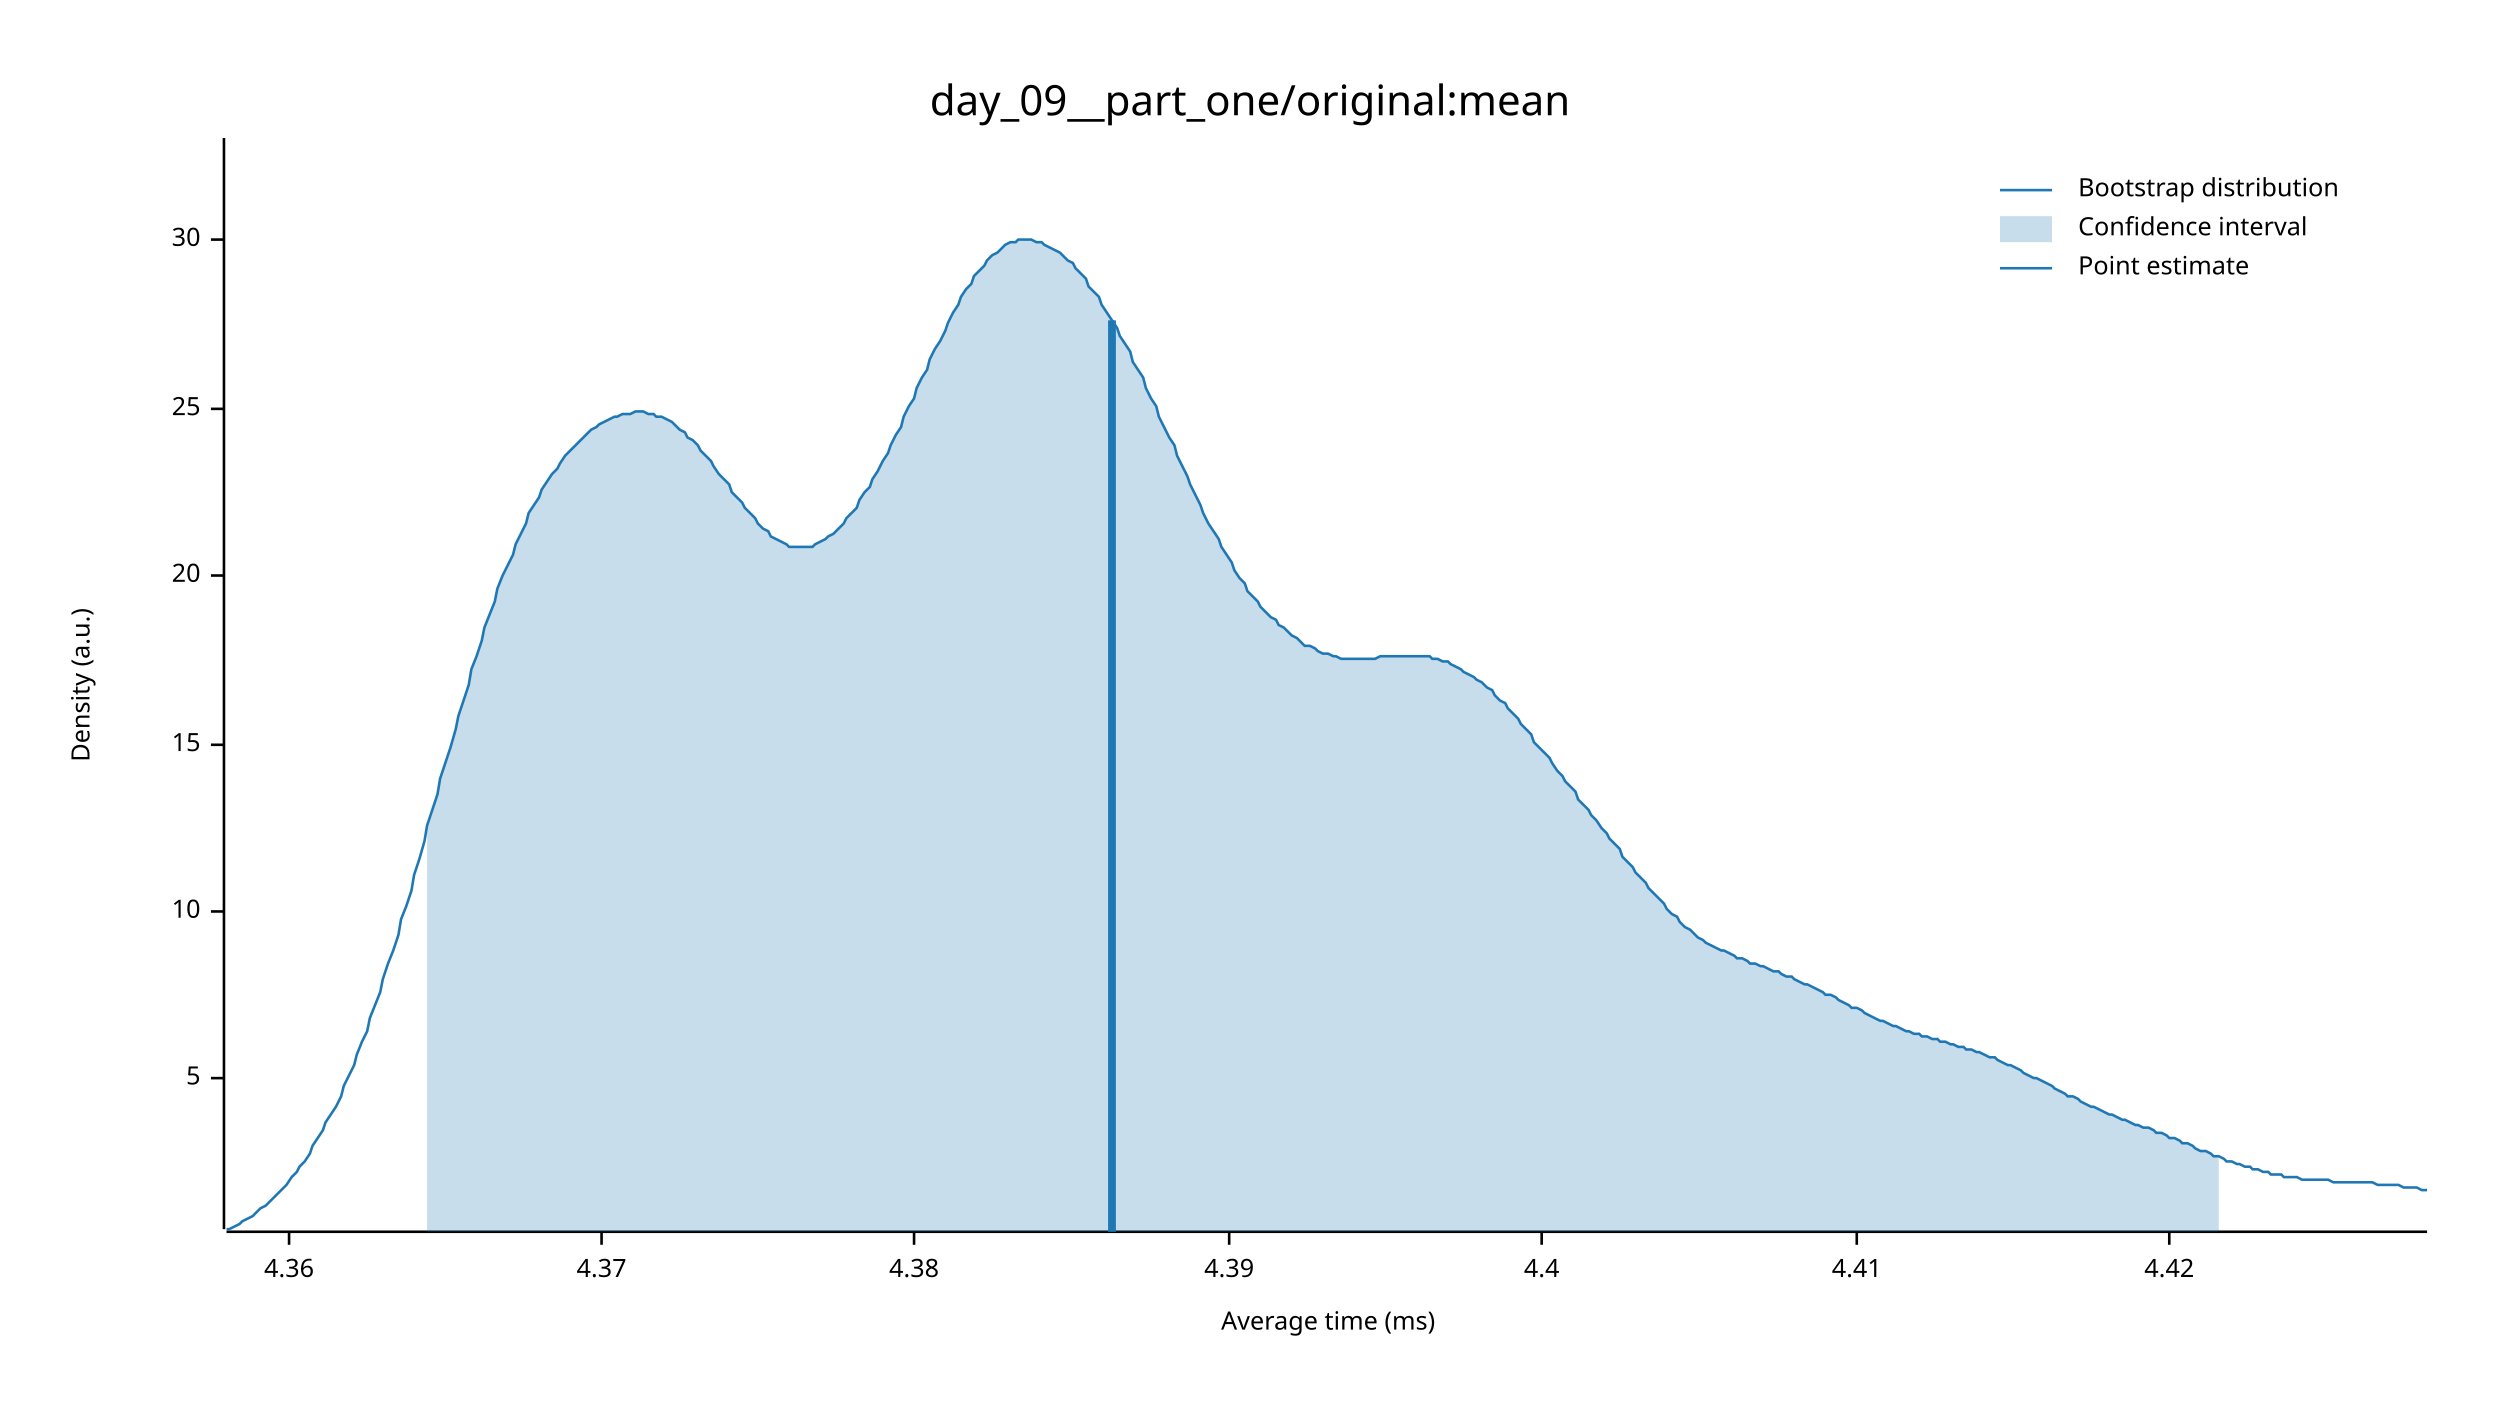
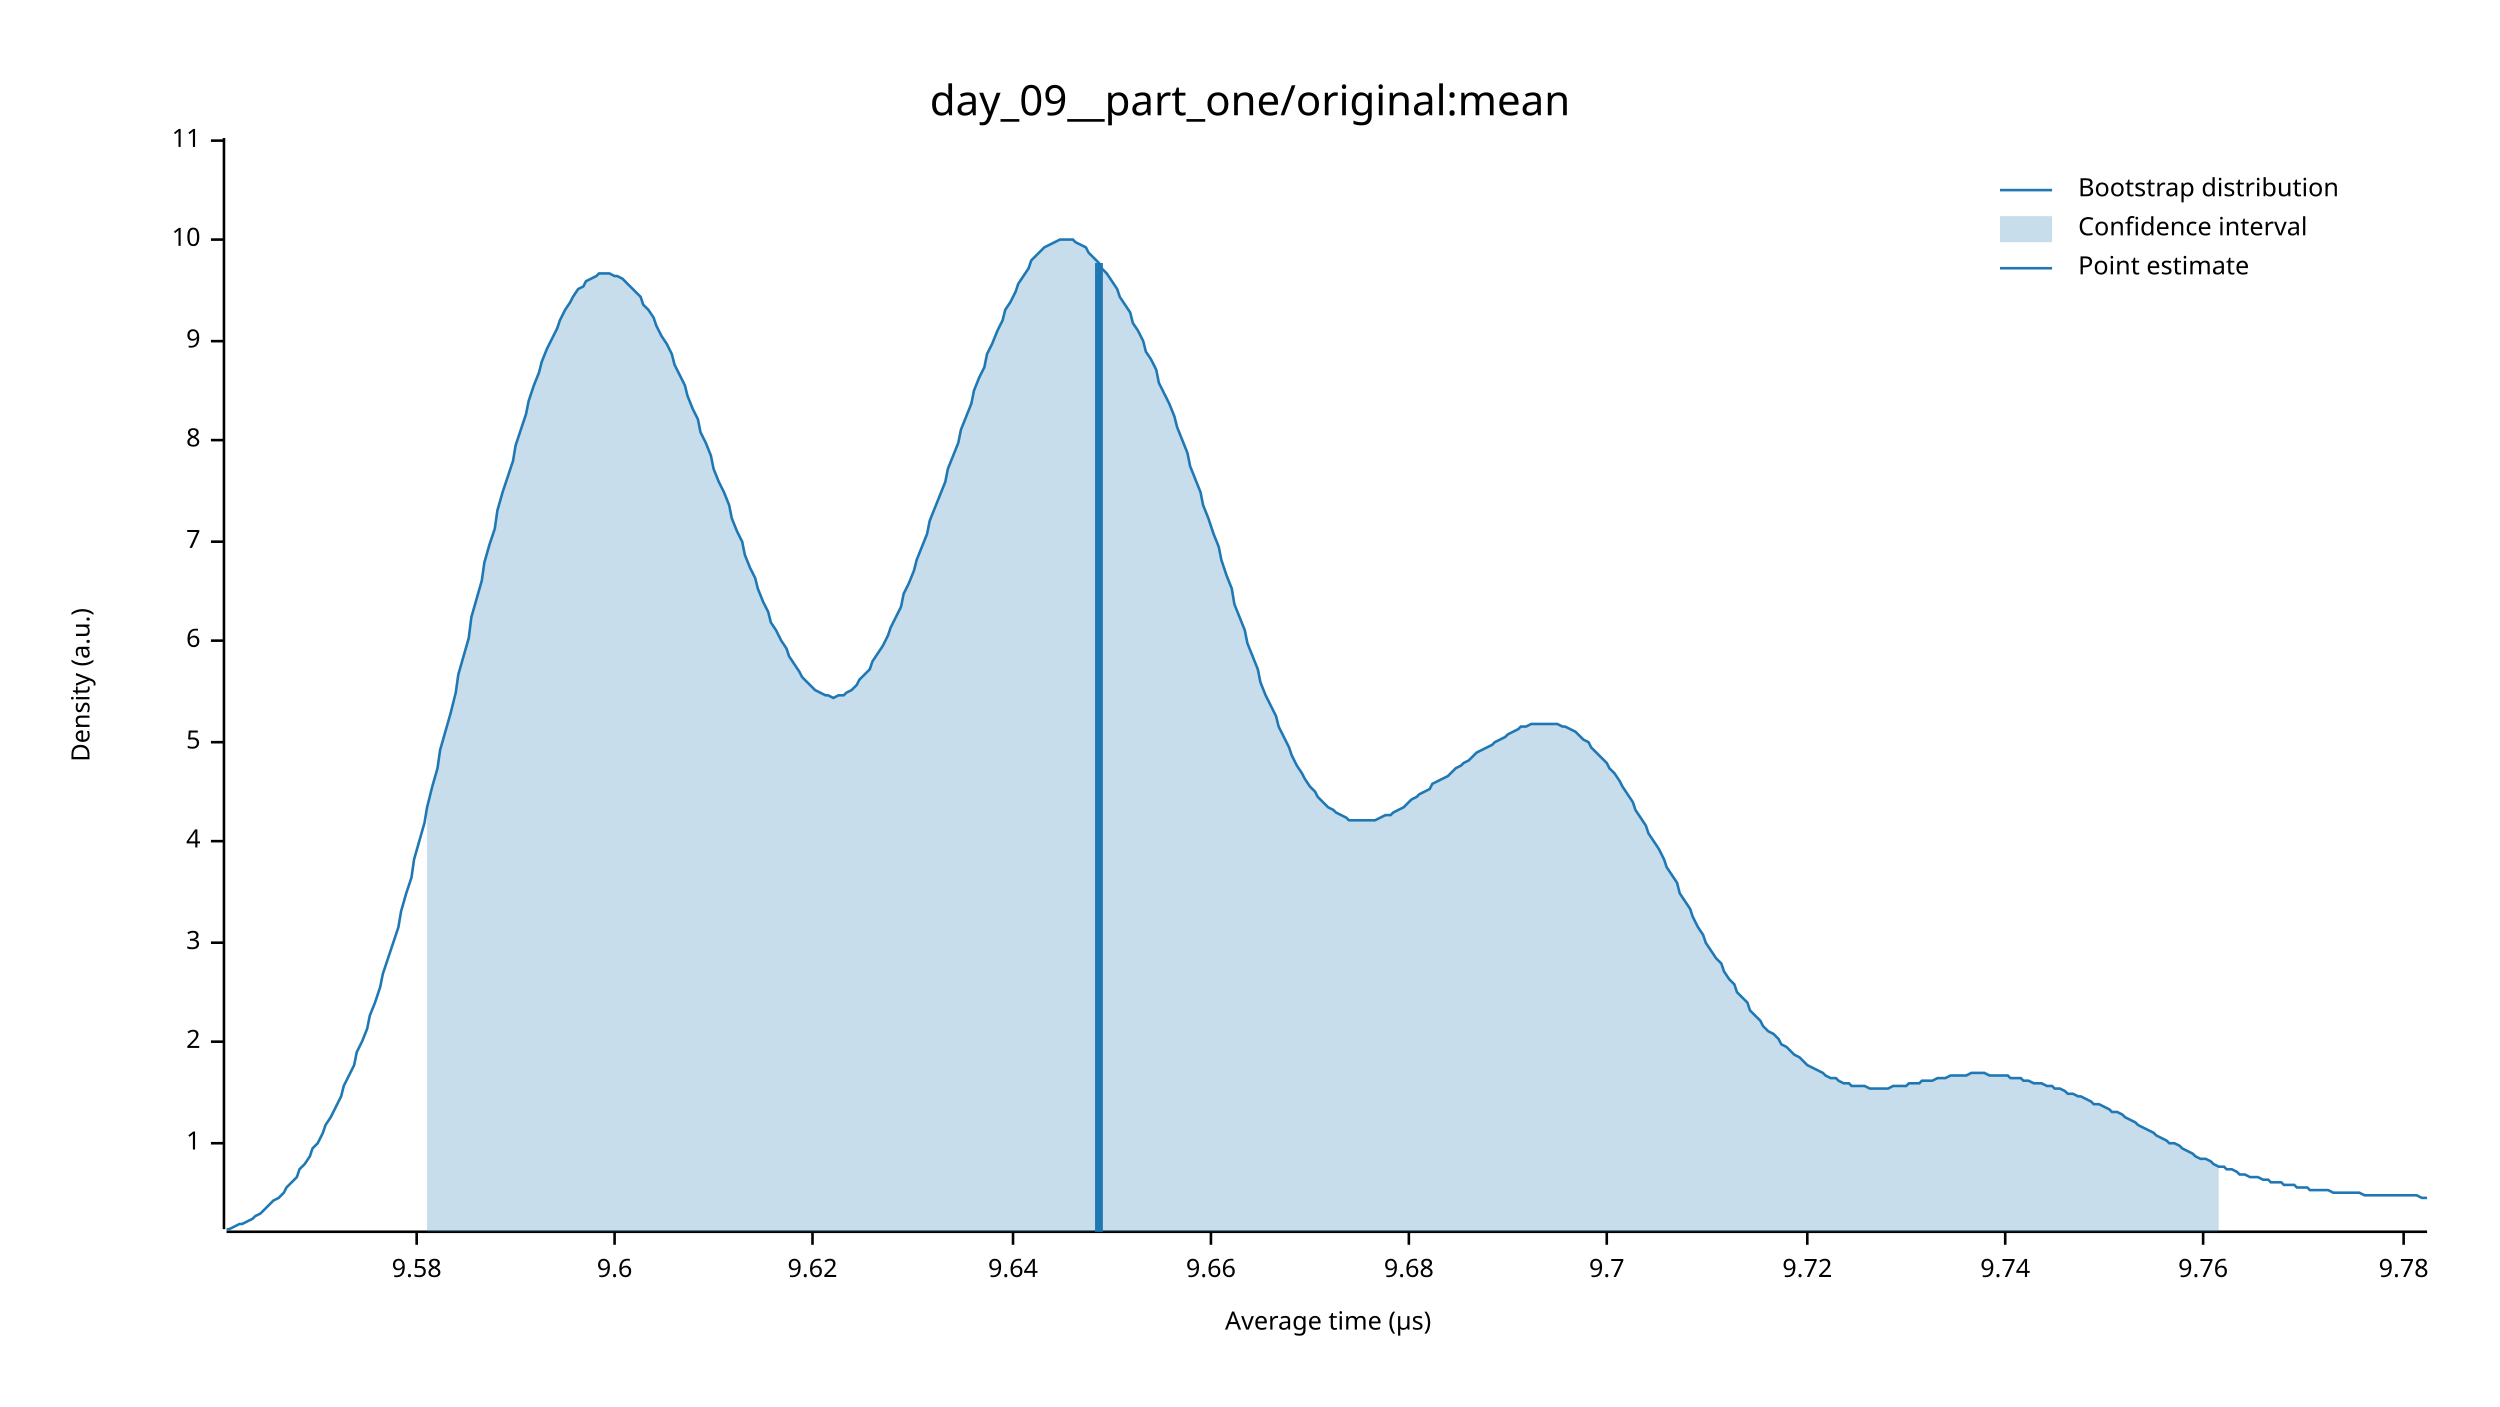
<svg xmlns="http://www.w3.org/2000/svg" width="960" height="540" viewBox="0 0 960 540">
  <text x="480" y="32" dy="0.76em" text-anchor="middle" font-family="sans-serif" font-size="16.129" opacity="1" fill="#000000">
day_09__part_one/original:mean
</text>
  <text x="27" y="263" dy="0.76em" text-anchor="middle" font-family="sans-serif" font-size="9.677" opacity="1" fill="#000000" transform="rotate(270, 27, 263)">
Density (a.u.)
</text>
  <text x="510" y="513" dy="-0.5ex" text-anchor="middle" font-family="sans-serif" font-size="9.677" opacity="1" fill="#000000">
- Average time (ms)
+ Average time (µs)
</text>
  <polyline fill="none" opacity="1" stroke="#000000" stroke-width="1" points="86,53 86,472 " />
-   <text x="77" y="414" dy="0.5ex" text-anchor="end" font-family="sans-serif" font-size="9.677" opacity="1" fill="#000000">
+   <text x="77" y="439" dy="0.5ex" text-anchor="end" font-family="sans-serif" font-size="9.677" opacity="1" fill="#000000">
+ 1
+ </text>
+   <polyline fill="none" opacity="1" stroke="#000000" stroke-width="1" points="81,439 86,439 " />
+   <text x="77" y="400" dy="0.5ex" text-anchor="end" font-family="sans-serif" font-size="9.677" opacity="1" fill="#000000">
+ 2
+ </text>
+   <polyline fill="none" opacity="1" stroke="#000000" stroke-width="1" points="81,400 86,400 " />
+   <text x="77" y="362" dy="0.5ex" text-anchor="end" font-family="sans-serif" font-size="9.677" opacity="1" fill="#000000">
+ 3
+ </text>
+   <polyline fill="none" opacity="1" stroke="#000000" stroke-width="1" points="81,362 86,362 " />
+   <text x="77" y="323" dy="0.5ex" text-anchor="end" font-family="sans-serif" font-size="9.677" opacity="1" fill="#000000">
+ 4
+ </text>
+   <polyline fill="none" opacity="1" stroke="#000000" stroke-width="1" points="81,323 86,323 " />
+   <text x="77" y="285" dy="0.5ex" text-anchor="end" font-family="sans-serif" font-size="9.677" opacity="1" fill="#000000">
5
</text>
-   <polyline fill="none" opacity="1" stroke="#000000" stroke-width="1" points="81,414 86,414 " />
-   <text x="77" y="350" dy="0.5ex" text-anchor="end" font-family="sans-serif" font-size="9.677" opacity="1" fill="#000000">
+   <polyline fill="none" opacity="1" stroke="#000000" stroke-width="1" points="81,285 86,285 " />
+   <text x="77" y="246" dy="0.5ex" text-anchor="end" font-family="sans-serif" font-size="9.677" opacity="1" fill="#000000">
+ 6
+ </text>
+   <polyline fill="none" opacity="1" stroke="#000000" stroke-width="1" points="81,246 86,246 " />
+   <text x="77" y="208" dy="0.5ex" text-anchor="end" font-family="sans-serif" font-size="9.677" opacity="1" fill="#000000">
+ 7
+ </text>
+   <polyline fill="none" opacity="1" stroke="#000000" stroke-width="1" points="81,208 86,208 " />
+   <text x="77" y="169" dy="0.5ex" text-anchor="end" font-family="sans-serif" font-size="9.677" opacity="1" fill="#000000">
+ 8
+ </text>
+   <polyline fill="none" opacity="1" stroke="#000000" stroke-width="1" points="81,169 86,169 " />
+   <text x="77" y="131" dy="0.5ex" text-anchor="end" font-family="sans-serif" font-size="9.677" opacity="1" fill="#000000">
+ 9
+ </text>
+   <polyline fill="none" opacity="1" stroke="#000000" stroke-width="1" points="81,131 86,131 " />
+   <text x="77" y="92" dy="0.5ex" text-anchor="end" font-family="sans-serif" font-size="9.677" opacity="1" fill="#000000">
10
</text>
-   <polyline fill="none" opacity="1" stroke="#000000" stroke-width="1" points="81,350 86,350 " />
-   <text x="77" y="286" dy="0.5ex" text-anchor="end" font-family="sans-serif" font-size="9.677" opacity="1" fill="#000000">
- 15
+   <polyline fill="none" opacity="1" stroke="#000000" stroke-width="1" points="81,92 86,92 " />
+   <text x="77" y="54" dy="0.5ex" text-anchor="end" font-family="sans-serif" font-size="9.677" opacity="1" fill="#000000">
+ 11
</text>
-   <polyline fill="none" opacity="1" stroke="#000000" stroke-width="1" points="81,286 86,286 " />
-   <text x="77" y="221" dy="0.5ex" text-anchor="end" font-family="sans-serif" font-size="9.677" opacity="1" fill="#000000">
- 20
+   <polyline fill="none" opacity="1" stroke="#000000" stroke-width="1" points="81,54 86,54 " />
+   <polyline fill="none" opacity="1" stroke="#000000" stroke-width="1" points="87,473 932,473 " />
+   <text x="160" y="483" dy="0.76em" text-anchor="middle" font-family="sans-serif" font-size="9.677" opacity="1" fill="#000000">
+ 9.58
</text>
-   <polyline fill="none" opacity="1" stroke="#000000" stroke-width="1" points="81,221 86,221 " />
-   <text x="77" y="157" dy="0.5ex" text-anchor="end" font-family="sans-serif" font-size="9.677" opacity="1" fill="#000000">
- 25
+   <polyline fill="none" opacity="1" stroke="#000000" stroke-width="1" points="160,473 160,478 " />
+   <text x="236" y="483" dy="0.76em" text-anchor="middle" font-family="sans-serif" font-size="9.677" opacity="1" fill="#000000">
+ 9.6
</text>
-   <polyline fill="none" opacity="1" stroke="#000000" stroke-width="1" points="81,157 86,157 " />
-   <text x="77" y="92" dy="0.5ex" text-anchor="end" font-family="sans-serif" font-size="9.677" opacity="1" fill="#000000">
- 30
+   <polyline fill="none" opacity="1" stroke="#000000" stroke-width="1" points="236,473 236,478 " />
+   <text x="312" y="483" dy="0.76em" text-anchor="middle" font-family="sans-serif" font-size="9.677" opacity="1" fill="#000000">
+ 9.62
</text>
-   <polyline fill="none" opacity="1" stroke="#000000" stroke-width="1" points="81,92 86,92 " />
-   <polyline fill="none" opacity="1" stroke="#000000" stroke-width="1" points="87,473 932,473 " />
-   <text x="111" y="483" dy="0.76em" text-anchor="middle" font-family="sans-serif" font-size="9.677" opacity="1" fill="#000000">
- 4.36
+   <polyline fill="none" opacity="1" stroke="#000000" stroke-width="1" points="312,473 312,478 " />
+   <text x="389" y="483" dy="0.76em" text-anchor="middle" font-family="sans-serif" font-size="9.677" opacity="1" fill="#000000">
+ 9.64
</text>
-   <polyline fill="none" opacity="1" stroke="#000000" stroke-width="1" points="111,473 111,478 " />
-   <text x="231" y="483" dy="0.76em" text-anchor="middle" font-family="sans-serif" font-size="9.677" opacity="1" fill="#000000">
- 4.37
+   <polyline fill="none" opacity="1" stroke="#000000" stroke-width="1" points="389,473 389,478 " />
+   <text x="465" y="483" dy="0.76em" text-anchor="middle" font-family="sans-serif" font-size="9.677" opacity="1" fill="#000000">
+ 9.66
</text>
-   <polyline fill="none" opacity="1" stroke="#000000" stroke-width="1" points="231,473 231,478 " />
-   <text x="351" y="483" dy="0.76em" text-anchor="middle" font-family="sans-serif" font-size="9.677" opacity="1" fill="#000000">
- 4.38
+   <polyline fill="none" opacity="1" stroke="#000000" stroke-width="1" points="465,473 465,478 " />
+   <text x="541" y="483" dy="0.76em" text-anchor="middle" font-family="sans-serif" font-size="9.677" opacity="1" fill="#000000">
+ 9.68
</text>
-   <polyline fill="none" opacity="1" stroke="#000000" stroke-width="1" points="351,473 351,478 " />
-   <text x="472" y="483" dy="0.76em" text-anchor="middle" font-family="sans-serif" font-size="9.677" opacity="1" fill="#000000">
- 4.39
+   <polyline fill="none" opacity="1" stroke="#000000" stroke-width="1" points="541,473 541,478 " />
+   <text x="617" y="483" dy="0.76em" text-anchor="middle" font-family="sans-serif" font-size="9.677" opacity="1" fill="#000000">
+ 9.7
</text>
-   <polyline fill="none" opacity="1" stroke="#000000" stroke-width="1" points="472,473 472,478 " />
-   <text x="592" y="483" dy="0.76em" text-anchor="middle" font-family="sans-serif" font-size="9.677" opacity="1" fill="#000000">
- 4.4
+   <polyline fill="none" opacity="1" stroke="#000000" stroke-width="1" points="617,473 617,478 " />
+   <text x="694" y="483" dy="0.76em" text-anchor="middle" font-family="sans-serif" font-size="9.677" opacity="1" fill="#000000">
+ 9.72
</text>
-   <polyline fill="none" opacity="1" stroke="#000000" stroke-width="1" points="592,473 592,478 " />
-   <text x="713" y="483" dy="0.76em" text-anchor="middle" font-family="sans-serif" font-size="9.677" opacity="1" fill="#000000">
- 4.41
+   <polyline fill="none" opacity="1" stroke="#000000" stroke-width="1" points="694,473 694,478 " />
+   <text x="770" y="483" dy="0.76em" text-anchor="middle" font-family="sans-serif" font-size="9.677" opacity="1" fill="#000000">
+ 9.74
</text>
-   <polyline fill="none" opacity="1" stroke="#000000" stroke-width="1" points="713,473 713,478 " />
-   <text x="833" y="483" dy="0.76em" text-anchor="middle" font-family="sans-serif" font-size="9.677" opacity="1" fill="#000000">
- 4.42
+   <polyline fill="none" opacity="1" stroke="#000000" stroke-width="1" points="770,473 770,478 " />
+   <text x="846" y="483" dy="0.76em" text-anchor="middle" font-family="sans-serif" font-size="9.677" opacity="1" fill="#000000">
+ 9.76
</text>
-   <polyline fill="none" opacity="1" stroke="#000000" stroke-width="1" points="833,473 833,478 " />
-   <polyline fill="none" opacity="1" stroke="#1F78B4" stroke-width="1" points="87,472 88,472 90,471 92,470 93,469 95,468 97,467 98,466 100,464 102,463 103,462 105,460 107,458 109,456 110,455 112,452 114,450 115,448 117,446 119,443 120,440 122,437 124,434 125,431 127,428 129,425 131,421 132,417 134,413 136,409 137,405 139,400 141,396 142,391 144,386 146,381 147,376 149,370 151,365 153,359 154,353 156,348 158,342 159,336 161,330 163,323 164,317 166,311 168,305 169,299 171,293 173,287 175,280 176,275 178,269 180,263 181,257 183,252 185,246 186,241 188,236 190,231 191,226 193,221 195,217 197,213 198,209 200,205 202,201 203,197 205,194 207,191 208,188 210,185 212,182 214,180 215,178 217,175 219,173 220,172 222,170 224,168 225,167 227,165 229,164 230,163 232,162 234,161 236,160 237,160 239,159 241,159 242,159 244,158 246,158 247,158 249,159 251,159 252,160 254,160 256,161 258,162 259,163 261,165 263,166 264,168 266,169 268,171 269,173 271,175 273,177 274,179 276,182 278,184 280,186 281,189 283,191 285,193 286,195 288,197 290,199 291,201 293,203 295,204 296,206 298,207 300,208 302,209 303,210 305,210 307,210 308,210 310,210 312,210 313,209 315,208 317,207 318,206 320,205 322,203 324,201 325,199 327,197 329,195 330,192 332,189 334,187 335,184 337,181 339,177 341,174 342,171 344,167 346,164 347,160 349,156 351,153 352,149 354,145 356,142 357,138 359,134 361,131 363,127 364,124 366,120 368,117 369,114 371,111 373,109 374,106 376,104 378,102 379,100 381,98 383,97 385,95 386,94 388,93 390,93 391,92 393,92 395,92 396,92 398,93 400,93 401,94 403,95 405,96 407,97 408,98 410,100 412,101 413,103 415,105 417,107 418,110 420,112 422,114 423,117 425,120 427,123 429,126 430,129 432,132 434,135 435,139 437,142 439,145 440,149 442,153 444,156 445,160 447,164 449,168 451,171 452,175 454,179 456,183 457,186 459,190 461,194 462,197 464,201 466,204 468,207 469,210 471,213 473,216 474,219 476,222 478,224 479,227 481,229 483,231 484,233 486,235 488,237 490,238 491,240 493,241 495,243 496,244 498,245 500,247 501,248 503,248 505,249 506,250 508,251 510,251 512,252 513,252 515,253 517,253 518,253 520,253 522,253 523,253 525,253 527,253 528,253 530,252 532,252 534,252 535,252 537,252 539,252 540,252 542,252 544,252 545,252 547,252 549,252 550,253 552,253 554,254 556,254 557,255 559,256 561,257 562,258 564,259 566,260 567,261 569,262 571,264 573,265 574,267 576,269 578,270 579,272 581,274 583,276 584,278 586,280 588,282 589,285 591,287 593,289 595,291 596,293 598,296 600,298 601,300 603,302 605,304 606,307 608,309 610,311 611,313 613,315 615,318 617,320 618,322 620,324 622,326 623,329 625,331 627,333 628,335 630,337 632,339 633,341 635,343 637,345 639,347 640,349 642,351 644,352 645,354 647,356 649,357 650,358 652,360 654,361 655,362 657,363 659,364 661,365 662,365 664,366 666,367 667,368 669,368 671,369 672,370 674,370 676,371 677,371 679,372 681,373 683,373 684,374 686,375 688,375 689,376 691,377 693,378 694,378 696,379 698,380 700,381 701,382 703,382 705,383 706,384 708,385 710,386 711,387 713,387 715,388 716,389 718,390 720,391 722,392 723,392 725,393 727,394 728,394 730,395 732,396 733,396 735,397 737,397 738,398 740,398 742,399 744,399 745,400 747,400 749,401 750,401 752,402 754,402 755,403 757,403 759,404 760,404 762,405 764,406 766,406 767,407 769,408 771,409 772,409 774,410 776,411 777,412 779,413 781,414 782,414 784,415 786,416 788,417 789,418 791,419 793,420 794,421 796,421 798,422 799,423 801,424 803,425 804,425 806,426 808,427 810,428 811,428 813,429 815,430 816,430 818,431 820,432 821,432 823,433 825,433 827,434 828,435 830,435 832,436 833,437 835,437 837,438 838,439 840,439 842,440 843,441 845,442 847,442 849,443 850,444 852,444 854,445 855,446 857,446 859,447 860,447 862,448 864,448 865,449 867,449 869,450 871,450 872,451 874,451 876,451 877,452 879,452 881,452 882,452 884,453 886,453 887,453 889,453 891,453 893,453 894,453 896,454 898,454 899,454 901,454 903,454 904,454 906,454 908,454 909,454 911,454 913,455 915,455 916,455 918,455 920,455 921,455 923,456 925,456 926,456 928,456 930,457 932,457 " />
-   <polygon opacity="0.25" fill="#1F78B4" points="164,317 166,311 168,305 169,299 171,293 173,287 175,280 176,275 178,269 180,263 181,257 183,252 185,246 186,241 188,236 190,231 191,226 193,221 195,217 197,213 198,209 200,205 202,201 203,197 205,194 207,191 208,188 210,185 212,182 214,180 215,178 217,175 219,173 220,172 222,170 224,168 225,167 227,165 229,164 230,163 232,162 234,161 236,160 237,160 239,159 241,159 242,159 244,158 246,158 247,158 249,159 251,159 252,160 254,160 256,161 258,162 259,163 261,165 263,166 264,168 266,169 268,171 269,173 271,175 273,177 274,179 276,182 278,184 280,186 281,189 283,191 285,193 286,195 288,197 290,199 291,201 293,203 295,204 296,206 298,207 300,208 302,209 303,210 305,210 307,210 308,210 310,210 312,210 313,209 315,208 317,207 318,206 320,205 322,203 324,201 325,199 327,197 329,195 330,192 332,189 334,187 335,184 337,181 339,177 341,174 342,171 344,167 346,164 347,160 349,156 351,153 352,149 354,145 356,142 357,138 359,134 361,131 363,127 364,124 366,120 368,117 369,114 371,111 373,109 374,106 376,104 378,102 379,100 381,98 383,97 385,95 386,94 388,93 390,93 391,92 393,92 395,92 396,92 398,93 400,93 401,94 403,95 405,96 407,97 408,98 410,100 412,101 413,103 415,105 417,107 418,110 420,112 422,114 423,117 425,120 427,123 429,126 430,129 432,132 434,135 435,139 437,142 439,145 440,149 442,153 444,156 445,160 447,164 449,168 451,171 452,175 454,179 456,183 457,186 459,190 461,194 462,197 464,201 466,204 468,207 469,210 471,213 473,216 474,219 476,222 478,224 479,227 481,229 483,231 484,233 486,235 488,237 490,238 491,240 493,241 495,243 496,244 498,245 500,247 501,248 503,248 505,249 506,250 508,251 510,251 512,252 513,252 515,253 517,253 518,253 520,253 522,253 523,253 525,253 527,253 528,253 530,252 532,252 534,252 535,252 537,252 539,252 540,252 542,252 544,252 545,252 547,252 549,252 550,253 552,253 554,254 556,254 557,255 559,256 561,257 562,258 564,259 566,260 567,261 569,262 571,264 573,265 574,267 576,269 578,270 579,272 581,274 583,276 584,278 586,280 588,282 589,285 591,287 593,289 595,291 596,293 598,296 600,298 601,300 603,302 605,304 606,307 608,309 610,311 611,313 613,315 615,318 617,320 618,322 620,324 622,326 623,329 625,331 627,333 628,335 630,337 632,339 633,341 635,343 637,345 639,347 640,349 642,351 644,352 645,354 647,356 649,357 650,358 652,360 654,361 655,362 657,363 659,364 661,365 662,365 664,366 666,367 667,368 669,368 671,369 672,370 674,370 676,371 677,371 679,372 681,373 683,373 684,374 686,375 688,375 689,376 691,377 693,378 694,378 696,379 698,380 700,381 701,382 703,382 705,383 706,384 708,385 710,386 711,387 713,387 715,388 716,389 718,390 720,391 722,392 723,392 725,393 727,394 728,394 730,395 732,396 733,396 735,397 737,397 738,398 740,398 742,399 744,399 745,400 747,400 749,401 750,401 752,402 754,402 755,403 757,403 759,404 760,404 762,405 764,406 766,406 767,407 769,408 771,409 772,409 774,410 776,411 777,412 779,413 781,414 782,414 784,415 786,416 788,417 789,418 791,419 793,420 794,421 796,421 798,422 799,423 801,424 803,425 804,425 806,426 808,427 810,428 811,428 813,429 815,430 816,430 818,431 820,432 821,432 823,433 825,433 827,434 828,435 830,435 832,436 833,437 835,437 837,438 838,439 840,439 842,440 843,441 845,442 847,442 849,443 850,444 852,444 852,473 164,473 " />
-   <polyline fill="none" opacity="1" stroke="#1F78B4" stroke-width="3" points="427,473 427,123 " />
+   <polyline fill="none" opacity="1" stroke="#000000" stroke-width="1" points="846,473 846,478 " />
+   <text x="923" y="483" dy="0.76em" text-anchor="middle" font-family="sans-serif" font-size="9.677" opacity="1" fill="#000000">
+ 9.78
+ </text>
+   <polyline fill="none" opacity="1" stroke="#000000" stroke-width="1" points="923,473 923,478 " />
+   <polyline fill="none" opacity="1" stroke="#1F78B4" stroke-width="1" points="87,472 88,472 90,471 92,470 93,470 95,469 97,468 98,467 100,466 102,464 103,463 105,461 107,460 109,458 110,456 112,454 114,452 115,449 117,447 119,444 120,441 122,439 124,435 125,432 127,429 129,425 131,421 132,417 134,413 136,409 137,404 139,400 141,395 142,390 144,385 146,379 147,374 149,368 151,362 153,356 154,350 156,343 158,337 159,330 161,323 163,316 164,310 166,302 168,295 169,288 171,281 173,274 175,266 176,259 178,252 180,245 181,237 183,230 185,223 186,216 188,209 190,203 191,196 193,189 195,183 197,177 198,171 200,165 202,159 203,154 205,148 207,143 208,139 210,134 212,130 214,126 215,123 217,119 219,116 220,114 222,111 224,110 225,108 227,107 229,106 230,105 232,105 234,105 236,106 237,106 239,107 241,109 242,110 244,112 246,114 247,117 249,119 251,122 252,125 254,129 256,132 258,136 259,140 261,144 263,148 264,152 266,157 268,161 269,166 271,170 273,175 274,180 276,185 278,189 280,194 281,199 283,204 285,208 286,213 288,218 290,222 291,226 293,231 295,235 296,239 298,242 300,246 302,249 303,252 305,255 307,258 308,260 310,262 312,264 313,265 315,266 317,267 318,267 320,268 322,267 324,267 325,266 327,265 329,263 330,261 332,259 334,257 335,254 337,251 339,248 341,244 342,241 344,237 346,233 347,228 349,224 351,219 352,215 354,210 356,205 357,200 359,195 361,190 363,185 364,180 366,175 368,170 369,165 371,160 373,155 374,150 376,145 378,141 379,136 381,132 383,127 385,123 386,119 388,116 390,112 391,109 393,106 395,103 396,100 398,98 400,96 401,95 403,94 405,93 407,92 408,92 410,92 412,92 413,93 415,94 417,95 418,97 420,99 422,101 423,103 425,105 427,108 429,111 430,114 432,117 434,120 435,124 437,127 439,131 440,135 442,138 444,142 445,147 447,151 449,155 451,160 452,164 454,169 456,174 457,179 459,184 461,189 462,194 464,199 466,205 468,210 469,215 471,221 473,226 474,232 476,237 478,242 479,247 481,252 483,257 484,262 486,267 488,271 490,275 491,279 493,283 495,287 496,290 498,294 500,297 501,299 503,302 505,304 506,306 508,308 510,310 512,311 513,312 515,313 517,314 518,315 520,315 522,315 523,315 525,315 527,315 528,315 530,314 532,313 534,313 535,312 537,311 539,310 540,309 542,307 544,306 545,305 547,304 549,303 550,301 552,300 554,299 556,298 557,297 559,295 561,294 562,293 564,292 566,290 567,289 569,288 571,287 573,286 574,285 576,284 578,283 579,282 581,281 583,280 584,279 586,279 588,278 589,278 591,278 593,278 595,278 596,278 598,278 600,279 601,279 603,280 605,281 606,282 608,284 610,285 611,287 613,289 615,291 617,293 618,295 620,297 622,300 623,302 625,305 627,308 628,311 630,314 632,317 633,320 635,323 637,326 639,330 640,333 642,336 644,339 645,343 647,346 649,349 650,352 652,356 654,359 655,362 657,365 659,368 661,370 662,373 664,376 666,378 667,381 669,383 671,385 672,388 674,390 676,392 677,394 679,396 681,397 683,399 684,401 686,402 688,404 689,405 691,406 693,408 694,409 696,410 698,411 700,412 701,413 703,414 705,414 706,415 708,416 710,416 711,417 713,417 715,417 716,417 718,418 720,418 722,418 723,418 725,418 727,417 728,417 730,417 732,417 733,416 735,416 737,416 738,415 740,415 742,415 744,414 745,414 747,414 749,413 750,413 752,413 754,413 755,413 757,412 759,412 760,412 762,412 764,413 766,413 767,413 769,413 771,413 772,414 774,414 776,414 777,415 779,415 781,416 782,416 784,416 786,417 788,417 789,418 791,418 793,419 794,420 796,420 798,421 799,421 801,422 803,423 804,424 806,424 808,425 810,426 811,427 813,427 815,428 816,429 818,430 820,431 821,432 823,433 825,434 827,435 828,436 830,437 832,438 833,439 835,439 837,440 838,441 840,442 842,443 843,444 845,445 847,445 849,446 850,447 852,448 854,448 855,449 857,449 859,450 860,451 862,451 864,452 865,452 867,452 869,453 871,453 872,454 874,454 876,454 877,455 879,455 881,455 882,456 884,456 886,456 887,457 889,457 891,457 893,457 894,457 896,458 898,458 899,458 901,458 903,458 904,458 906,458 908,459 909,459 911,459 913,459 915,459 916,459 918,459 920,459 921,459 923,459 925,459 926,459 928,459 930,460 932,460 " />
+   <polygon opacity="0.25" fill="#1F78B4" points="164,310 166,302 168,295 169,288 171,281 173,274 175,266 176,259 178,252 180,245 181,237 183,230 185,223 186,216 188,209 190,203 191,196 193,189 195,183 197,177 198,171 200,165 202,159 203,154 205,148 207,143 208,139 210,134 212,130 214,126 215,123 217,119 219,116 220,114 222,111 224,110 225,108 227,107 229,106 230,105 232,105 234,105 236,106 237,106 239,107 241,109 242,110 244,112 246,114 247,117 249,119 251,122 252,125 254,129 256,132 258,136 259,140 261,144 263,148 264,152 266,157 268,161 269,166 271,170 273,175 274,180 276,185 278,189 280,194 281,199 283,204 285,208 286,213 288,218 290,222 291,226 293,231 295,235 296,239 298,242 300,246 302,249 303,252 305,255 307,258 308,260 310,262 312,264 313,265 315,266 317,267 318,267 320,268 322,267 324,267 325,266 327,265 329,263 330,261 332,259 334,257 335,254 337,251 339,248 341,244 342,241 344,237 346,233 347,228 349,224 351,219 352,215 354,210 356,205 357,200 359,195 361,190 363,185 364,180 366,175 368,170 369,165 371,160 373,155 374,150 376,145 378,141 379,136 381,132 383,127 385,123 386,119 388,116 390,112 391,109 393,106 395,103 396,100 398,98 400,96 401,95 403,94 405,93 407,92 408,92 410,92 412,92 413,93 415,94 417,95 418,97 420,99 422,101 423,103 425,105 427,108 429,111 430,114 432,117 434,120 435,124 437,127 439,131 440,135 442,138 444,142 445,147 447,151 449,155 451,160 452,164 454,169 456,174 457,179 459,184 461,189 462,194 464,199 466,205 468,210 469,215 471,221 473,226 474,232 476,237 478,242 479,247 481,252 483,257 484,262 486,267 488,271 490,275 491,279 493,283 495,287 496,290 498,294 500,297 501,299 503,302 505,304 506,306 508,308 510,310 512,311 513,312 515,313 517,314 518,315 520,315 522,315 523,315 525,315 527,315 528,315 530,314 532,313 534,313 535,312 537,311 539,310 540,309 542,307 544,306 545,305 547,304 549,303 550,301 552,300 554,299 556,298 557,297 559,295 561,294 562,293 564,292 566,290 567,289 569,288 571,287 573,286 574,285 576,284 578,283 579,282 581,281 583,280 584,279 586,279 588,278 589,278 591,278 593,278 595,278 596,278 598,278 600,279 601,279 603,280 605,281 606,282 608,284 610,285 611,287 613,289 615,291 617,293 618,295 620,297 622,300 623,302 625,305 627,308 628,311 630,314 632,317 633,320 635,323 637,326 639,330 640,333 642,336 644,339 645,343 647,346 649,349 650,352 652,356 654,359 655,362 657,365 659,368 661,370 662,373 664,376 666,378 667,381 669,383 671,385 672,388 674,390 676,392 677,394 679,396 681,397 683,399 684,401 686,402 688,404 689,405 691,406 693,408 694,409 696,410 698,411 700,412 701,413 703,414 705,414 706,415 708,416 710,416 711,417 713,417 715,417 716,417 718,418 720,418 722,418 723,418 725,418 727,417 728,417 730,417 732,417 733,416 735,416 737,416 738,415 740,415 742,415 744,414 745,414 747,414 749,413 750,413 752,413 754,413 755,413 757,412 759,412 760,412 762,412 764,413 766,413 767,413 769,413 771,413 772,414 774,414 776,414 777,415 779,415 781,416 782,416 784,416 786,417 788,417 789,418 791,418 793,419 794,420 796,420 798,421 799,421 801,422 803,423 804,424 806,424 808,425 810,426 811,427 813,427 815,428 816,429 818,430 820,431 821,432 823,433 825,434 827,435 828,436 830,437 832,438 833,439 835,439 837,440 838,441 840,442 842,443 843,444 845,445 847,445 849,446 850,447 852,448 852,473 164,473 " />
+   <polyline fill="none" opacity="1" stroke="#1F78B4" stroke-width="3" points="422,473 422,101 " />
  <text x="798" y="68" dy="0.76em" text-anchor="start" font-family="sans-serif" font-size="9.677" opacity="1" fill="#000000">
Bootstrap distribution
</text>
  <text x="798" y="83" dy="0.76em" text-anchor="start" font-family="sans-serif" font-size="9.677" opacity="1" fill="#000000">
Confidence interval
</text>
  <text x="798" y="98" dy="0.76em" text-anchor="start" font-family="sans-serif" font-size="9.677" opacity="1" fill="#000000">
Point estimate
</text>
  <polyline fill="none" opacity="1" stroke="#1F78B4" stroke-width="1" points="768,73 788,73 " />
  <rect x="768" y="83" width="20" height="10" opacity="0.25" fill="#1F78B4" stroke="none" />
  <polyline fill="none" opacity="1" stroke="#1F78B4" stroke-width="1" points="768,103 788,103 " />
</svg>
